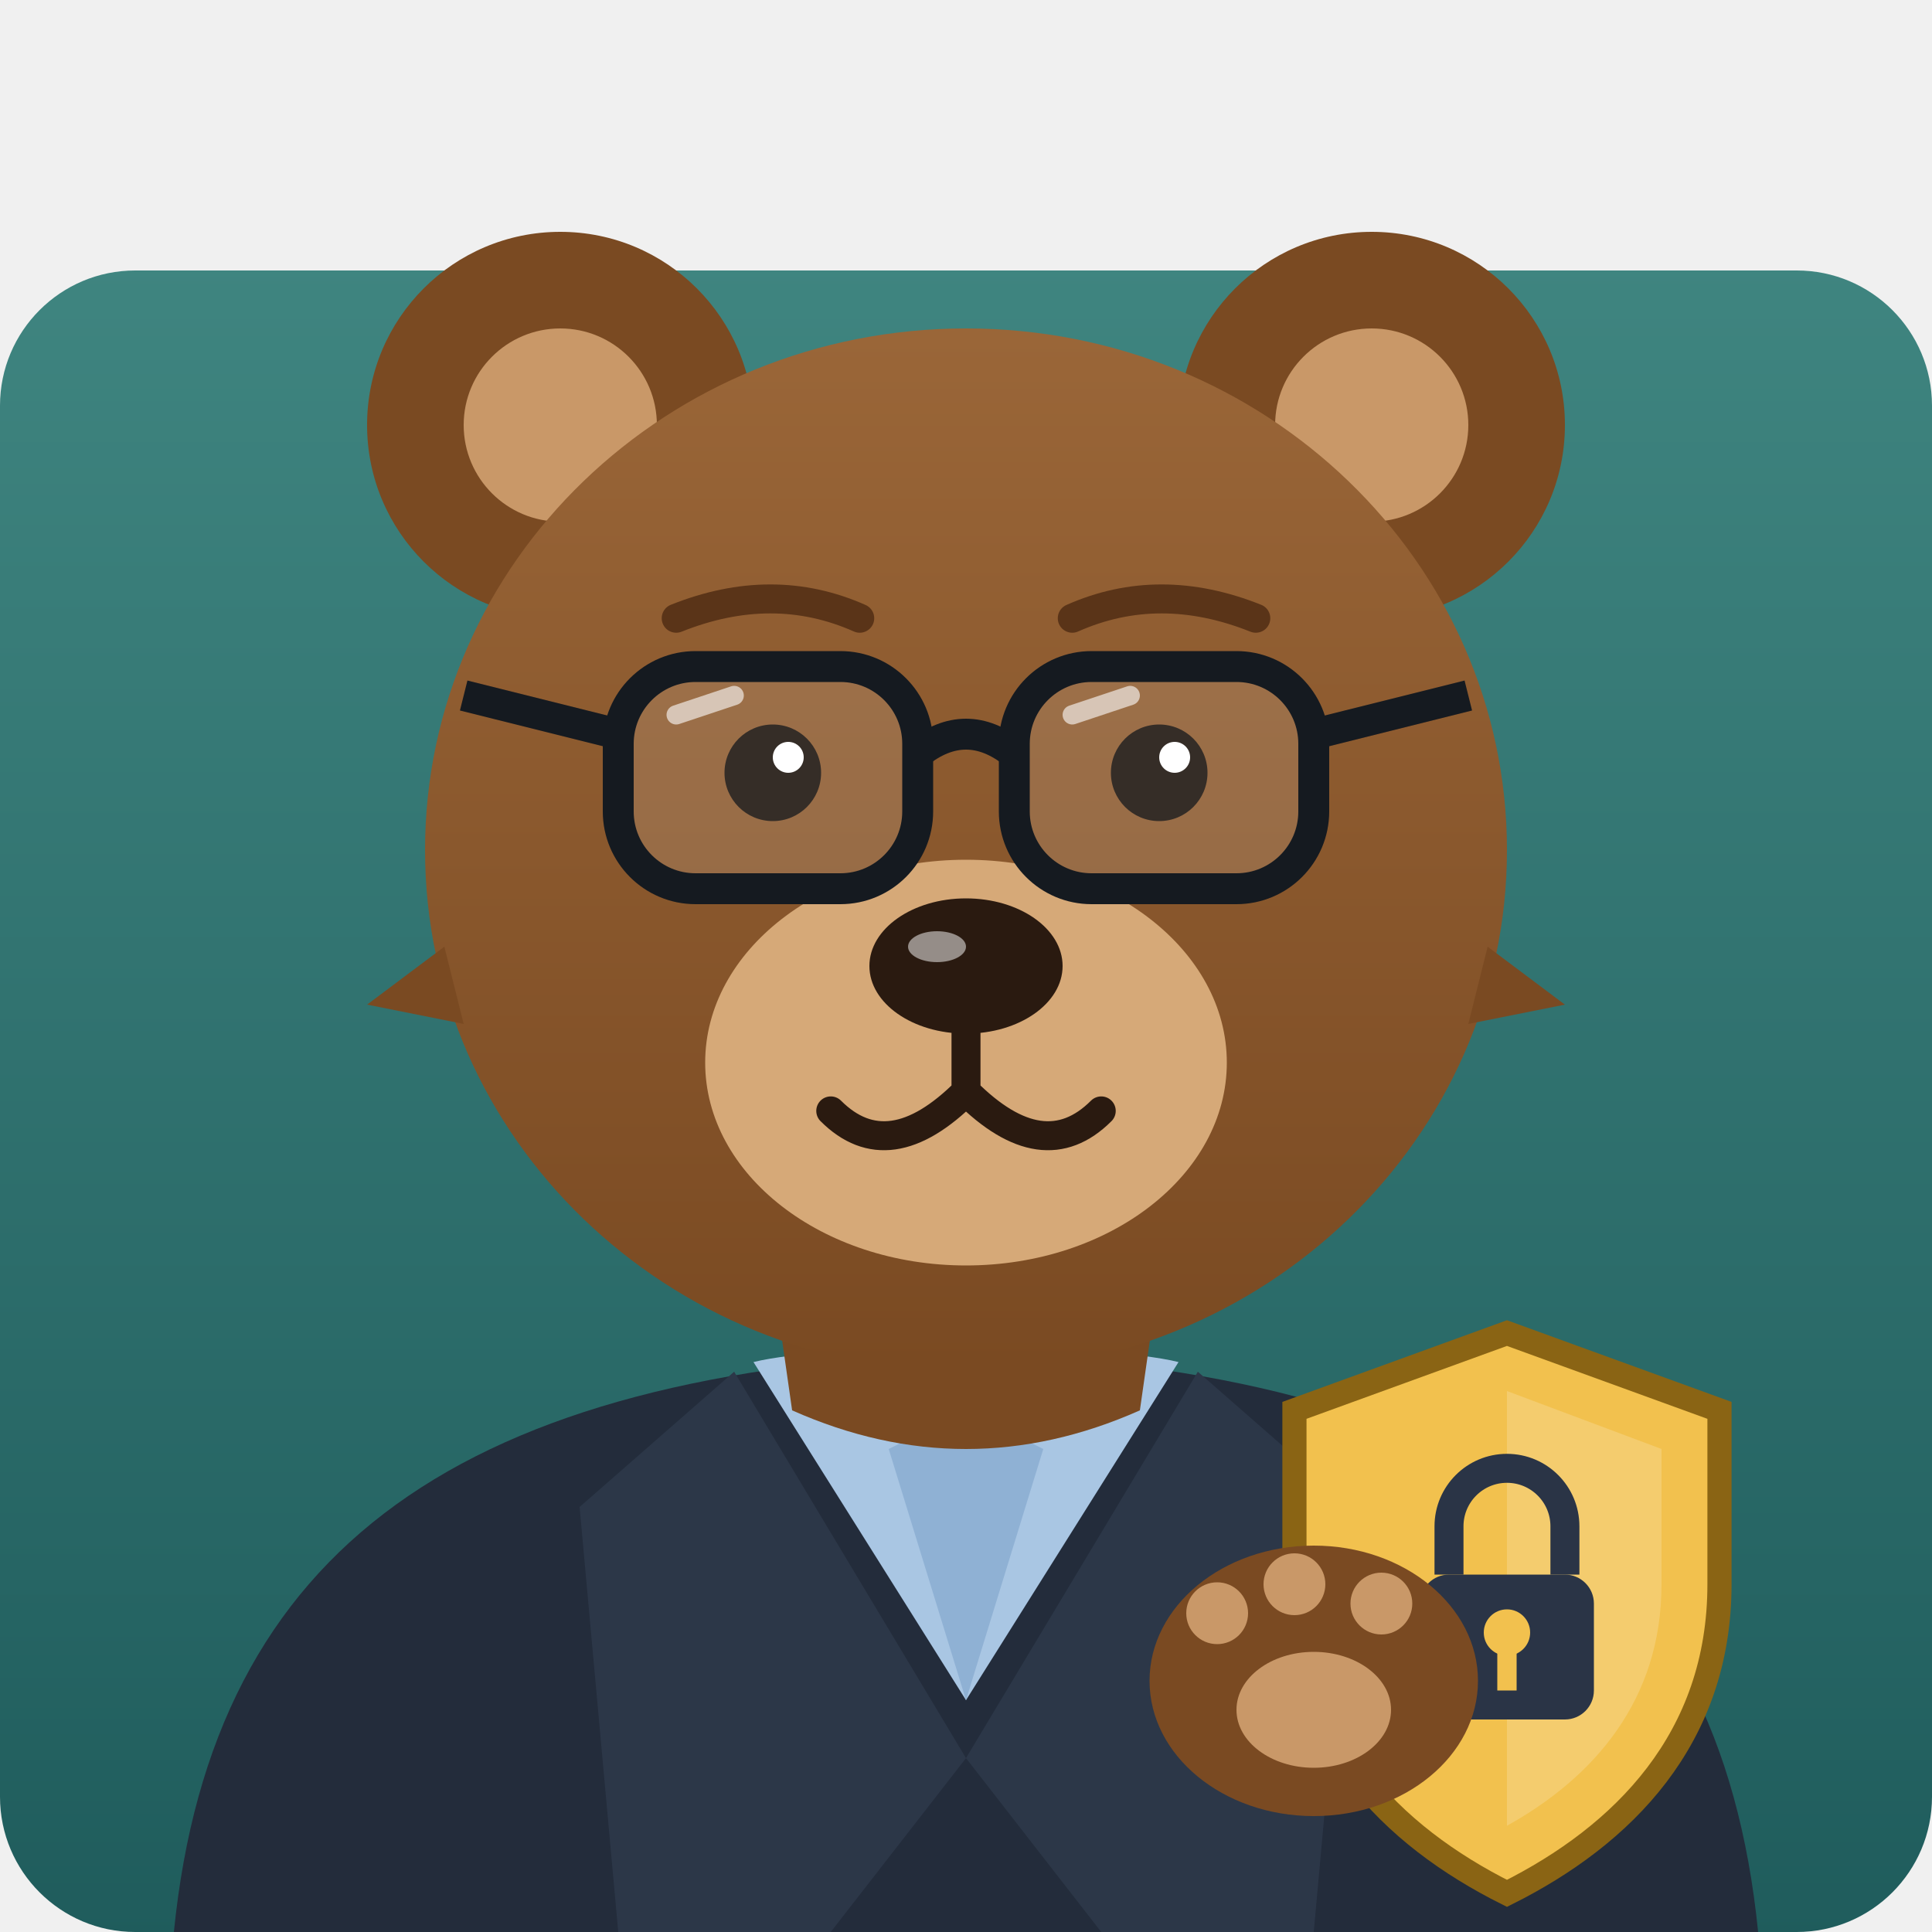
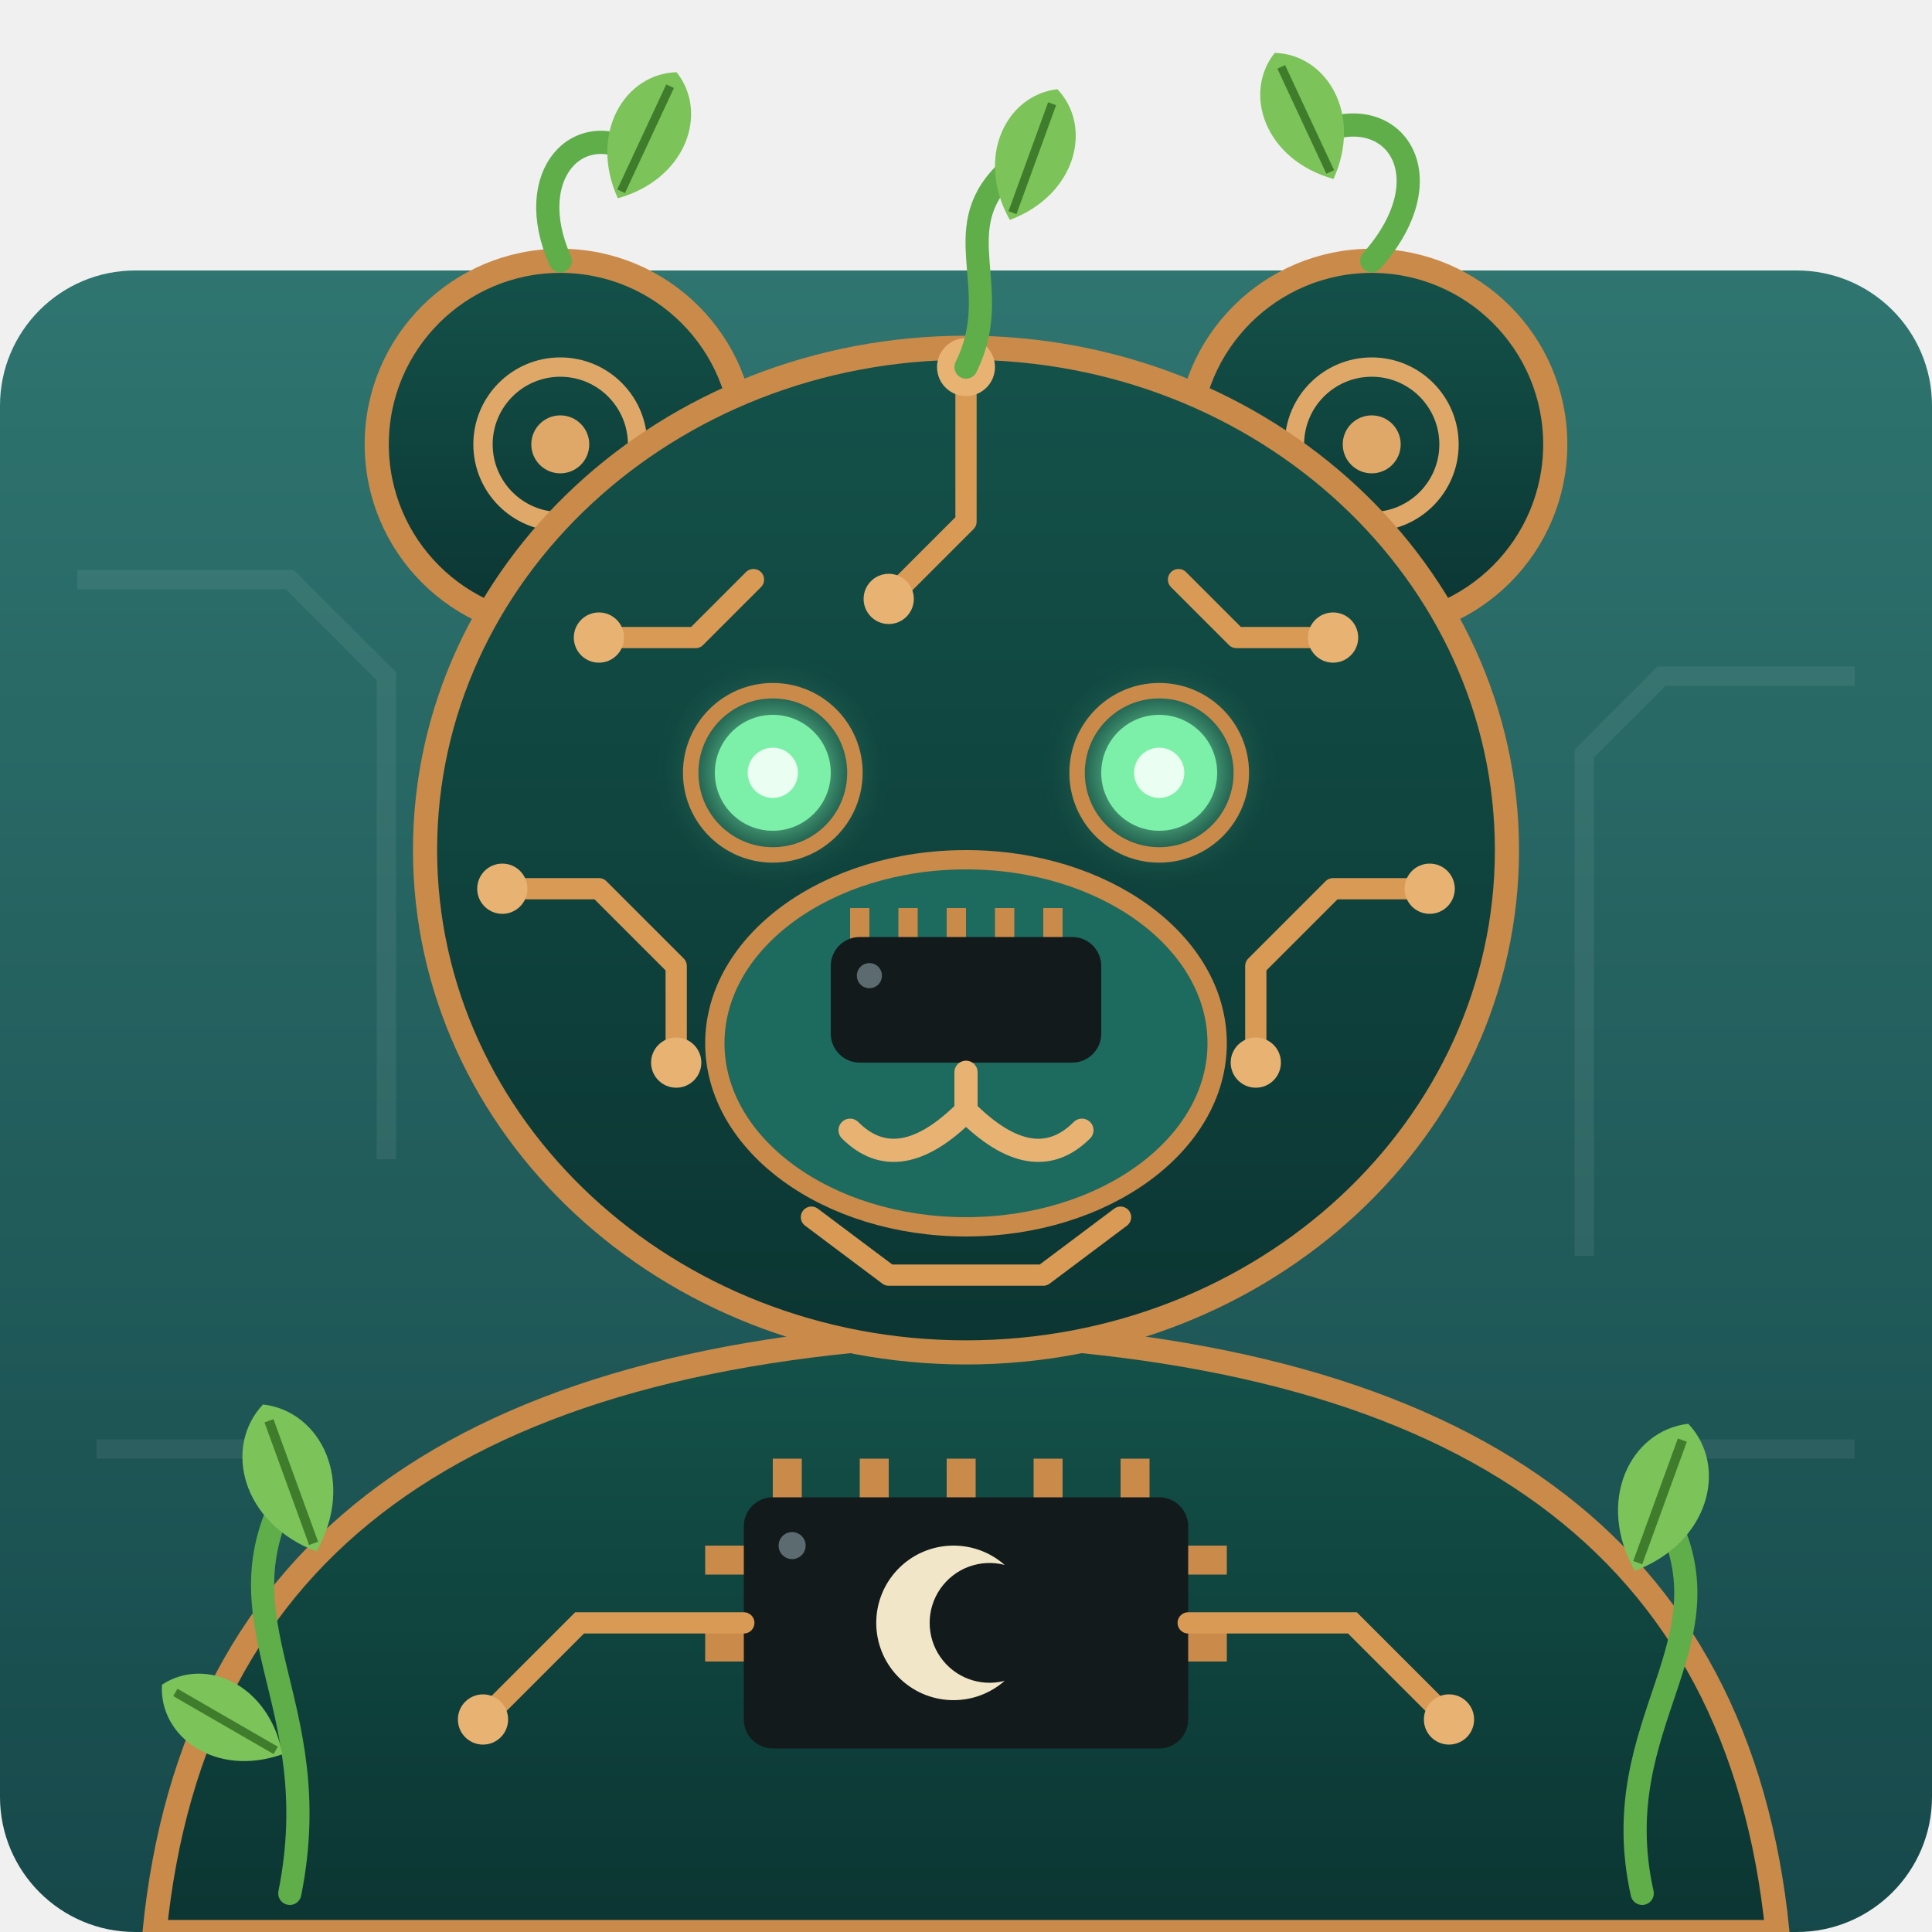
- <svg xmlns="http://www.w3.org/2000/svg" viewBox="0 0 200 200" width="200" height="200" role="img" aria-label="Cartoon bear in glasses and a blazer, holding a shield with a lock">
+ <svg xmlns="http://www.w3.org/2000/svg" viewBox="0 0 200 200" width="200" height="200" role="img" aria-label="Bear form: a bear drawn as a circuit board, with copper traces growing into vines and leaves">
  <defs>
-     <linearGradient id="bgB" x1="0" y1="0" x2="0" y2="1">
-       <stop offset="0" stop-color="#3f8580" />
-       <stop offset="1" stop-color="#1f5c5c" />
+     <linearGradient id="bgC" x1="0" y1="0" x2="0" y2="1">
+       <stop offset="0" stop-color="#2f7570" />
+       <stop offset="1" stop-color="#16484a" />
    </linearGradient>
-     <linearGradient id="fur" x1="0" y1="0" x2="0" y2="1">
-       <stop offset="0" stop-color="#9a6638" />
-       <stop offset="1" stop-color="#7a4a22" />
+     <linearGradient id="pcb" x1="0" y1="0" x2="0" y2="1">
+       <stop offset="0" stop-color="#14524a" />
+       <stop offset="1" stop-color="#0b3532" />
    </linearGradient>
-     <clipPath id="clipB">
+     <filter id="glow" x="-80%" y="-80%" width="260%" height="260%">
+       <feGaussianBlur stdDeviation="2.6" result="b" />
+       <feMerge>
+         <feMergeNode in="b" />
+         <feMergeNode in="SourceGraphic" />
+       </feMerge>
+     </filter>
+     <clipPath id="clipC">
      <rect x="0" y="28" width="200" height="172" rx="14" />
    </clipPath>
+     <symbol id="leaf" viewBox="-6 -10 12 20">
+       <path d="M0 9 C-7 3 -6 -6 0 -9 C6 -6 7 3 0 9 Z" fill="#7cc35a" />
+       <path d="M0 8 V-7" stroke="#3f7d2c" stroke-width="1.1" />
+     </symbol>
  </defs>
-   <rect x="0" y="28" width="200" height="172" rx="14" fill="url(#bgB)" />
-   <g clip-path="url(#clipB)">
-     <path d="M18 200 C22 160 48 142 100 140 C152 142 178 160 182 200 Z" fill="#232c3b" />
-     <path d="M78 141 L100 176 L122 141 C114 139 86 139 78 141 Z" fill="#a9c6e3" />
-     <path d="M100 176 L92 150 L100 146 L108 150 Z" fill="#8fb1d4" />
-     <path d="M76 142 L100 182 L86 200 L64 200 L60 156 Z" fill="#2c3748" />
-     <path d="M124 142 L100 182 L114 200 L136 200 L140 156 Z" fill="#2c3748" />
-     <path d="M80 132 Q100 148 120 132 L118 146 Q100 154 82 146 Z" fill="#7a4a22" />
+   <rect x="0" y="28" width="200" height="172" rx="14" fill="url(#bgC)" />
+   <g fill="none" stroke="#ffffff" stroke-opacity=".07" stroke-width="2">
+     <path d="M8 60 H30 L40 70 V120 M192 70 H172 L164 78 V130 M10 150 H26 M174 150 H192" />
  </g>
-   <circle cx="58" cy="44" r="20" fill="#7a4a22" />
-   <circle cx="58" cy="44" r="10" fill="#c99868" />
-   <circle cx="142" cy="44" r="20" fill="#7a4a22" />
-   <circle cx="142" cy="44" r="10" fill="#c99868" />
-   <ellipse cx="100" cy="88" rx="56" ry="54" fill="url(#fur)" />
-   <path d="M46 98 l-8 6 l10 2 Z M154 98 l8 6 l-10 2 Z" fill="#7a4a22" />
-   <ellipse cx="100" cy="110" rx="27" ry="21" fill="#d6a978" />
-   <ellipse cx="100" cy="100" rx="10" ry="7" fill="#2a1a10" />
-   <ellipse cx="97" cy="98" rx="3" ry="1.6" fill="#ffffff" opacity=".5" />
-   <path d="M100 107 L100 113 M100 113 Q92 121 86 115 M100 113 Q108 121 114 115" fill="none" stroke="#2a1a10" stroke-width="3" stroke-linecap="round" />
-   <circle cx="80" cy="80" r="5" fill="#1a110a" />
-   <circle cx="120" cy="80" r="5" fill="#1a110a" />
-   <circle cx="81.6" cy="78.4" r="1.6" fill="#fff" />
-   <circle cx="121.6" cy="78.4" r="1.6" fill="#fff" />
-   <path d="M70 64 Q80 60 89 64 M111 64 Q120 60 130 64" fill="none" stroke="#5a3418" stroke-width="3" stroke-linecap="round" />
-   <g fill="none" stroke="#151a20" stroke-width="3.2">
-     <rect x="64" y="69" width="31" height="23" rx="8" fill="#ffffff" fill-opacity=".12" />
-     <rect x="105" y="69" width="31" height="23" rx="8" fill="#ffffff" fill-opacity=".12" />
-     <path d="M95 78 Q100 74 105 78" />
-     <path d="M64 76 L48 72 M136 76 L152 72" />
+   <g clip-path="url(#clipC)">
+     <path d="M16 200 C20 160 48 140 100 138 C152 140 180 160 184 200 Z" fill="url(#pcb)" stroke="#c98a4a" stroke-width="2.5" />
  </g>
-   <path d="M70 74 l6 -2" stroke="#fff" stroke-width="2" stroke-linecap="round" opacity=".6" />
-   <path d="M111 74 l6 -2" stroke="#fff" stroke-width="2" stroke-linecap="round" opacity=".6" />
-   <g transform="translate(132 138)">
-     <path d="M24 0 L46 8 V26 C46 42 36 52 24 58 C12 52 2 42 2 26 V8 Z" fill="#f2c14e" stroke="#8a6414" stroke-width="2.5" />
-     <path d="M24 6 L40 12 V26 C40 38 33 46 24 51 Z" fill="#ffffff" opacity=".18" />
-     <rect x="15" y="25" width="18" height="15" rx="3" fill="#2a3446" />
-     <path d="M18 25 V20 a6 6 0 0 1 12 0 V25" fill="none" stroke="#2a3446" stroke-width="3" />
-     <circle cx="24" cy="31" r="2.4" fill="#f2c14e" />
-     <rect x="23" y="32" width="2" height="5" fill="#f2c14e" />
+   <g stroke="#c98a4a" stroke-width="2.5">
+     <circle cx="58" cy="46" r="19" fill="url(#pcb)" />
+     <circle cx="142" cy="46" r="19" fill="url(#pcb)" />
  </g>
-   <g transform="translate(120 160)">
-     <ellipse cx="16" cy="14" rx="17" ry="14" fill="#7a4a22" />
-     <ellipse cx="16" cy="17" rx="8" ry="6" fill="#c99868" />
-     <circle cx="6" cy="7" r="3.2" fill="#c99868" />
-     <circle cx="14" cy="4" r="3.2" fill="#c99868" />
-     <circle cx="23" cy="6" r="3.2" fill="#c99868" />
+   <g fill="none" stroke="#e0a868" stroke-width="2">
+     <circle cx="58" cy="46" r="8" />
+     <circle cx="142" cy="46" r="8" />
  </g>
+   <circle cx="58" cy="46" r="3" fill="#e0a868" />
+   <circle cx="142" cy="46" r="3" fill="#e0a868" />
+   <ellipse cx="100" cy="88" rx="56" ry="52" fill="url(#pcb)" stroke="#c98a4a" stroke-width="2.5" />
+   <g fill="none" stroke="#d99a55" stroke-width="2.2" stroke-linecap="round" stroke-linejoin="round">
+     <path d="M100 38 V54 L92 62" />
+     <path d="M62 66 H72 L78 60" />
+     <path d="M138 66 H128 L122 60" />
+     <path d="M52 92 H62 L70 100 V110" />
+     <path d="M148 92 H138 L130 100 V110" />
+     <path d="M84 126 L92 132 H108 L116 126" />
+   </g>
+   <g fill="#e8b273">
+     <circle cx="100" cy="38" r="3" />
+     <circle cx="92" cy="62" r="2.6" />
+     <circle cx="62" cy="66" r="2.6" />
+     <circle cx="138" cy="66" r="2.6" />
+     <circle cx="52" cy="92" r="2.6" />
+     <circle cx="148" cy="92" r="2.6" />
+     <circle cx="70" cy="110" r="2.6" />
+     <circle cx="130" cy="110" r="2.6" />
+   </g>
+   <ellipse cx="100" cy="108" rx="26" ry="19" fill="#1d6a5f" stroke="#c98a4a" stroke-width="2" />
+   <g fill="#c98a4a">
+     <rect x="88" y="94" width="2" height="4" />
+     <rect x="93" y="94" width="2" height="4" />
+     <rect x="98" y="94" width="2" height="4" />
+     <rect x="103" y="94" width="2" height="4" />
+     <rect x="108" y="94" width="2" height="4" />
+   </g>
+   <rect x="86" y="97" width="28" height="13" rx="3" fill="#121a1c" />
+   <circle cx="90" cy="101" r="1.3" fill="#5c6b70" />
+   <path d="M100 111 V115 M100 115 Q93 122 88 117 M100 115 Q107 122 112 117" fill="none" stroke="#e8b273" stroke-width="2.4" stroke-linecap="round" />
+   <g filter="url(#glow)">
+     <circle cx="80" cy="80" r="6" fill="#7cf0a8" />
+     <circle cx="120" cy="80" r="6" fill="#7cf0a8" />
+   </g>
+   <circle cx="80" cy="80" r="2.6" fill="#eafff2" />
+   <circle cx="120" cy="80" r="2.6" fill="#eafff2" />
+   <g fill="none" stroke="#c98a4a" stroke-width="1.6">
+     <circle cx="80" cy="80" r="8.5" />
+     <circle cx="120" cy="80" r="8.5" />
+   </g>
+   <g fill="none" stroke="#5fae4a" stroke-width="2.4" stroke-linecap="round">
+     <path d="M58 27 C54 18 60 12 66 16" />
+     <path d="M142 27 C150 18 144 10 136 14" />
+     <path d="M100 38 C104 30 98 24 104 18" />
+     <path d="M30 196 C34 176 22 168 30 154" />
+     <path d="M170 196 C166 178 180 170 172 156" />
+   </g>
+   <use href="#leaf" x="62" y="6" width="10" height="16" transform="rotate(25 67 14)" />
+   <use href="#leaf" x="130" y="4" width="10" height="16" transform="rotate(-25 135 12)" />
+   <use href="#leaf" x="102" y="8" width="10" height="16" transform="rotate(20 107 16)" />
+   <use href="#leaf" x="24" y="144" width="12" height="18" transform="rotate(-20 30 153)" />
+   <use href="#leaf" x="166" y="146" width="12" height="18" transform="rotate(20 172 155)" />
+   <use href="#leaf" x="18" y="170" width="10" height="16" transform="rotate(-60 23 178)" />
+   <g transform="translate(100 168)">
+     <g fill="#c98a4a">
+       <rect x="-20" y="-17" width="3" height="5" />
+       <rect x="-11" y="-17" width="3" height="5" />
+       <rect x="-2" y="-17" width="3" height="5" />
+       <rect x="7" y="-17" width="3" height="5" />
+       <rect x="16" y="-17" width="3" height="5" />
+       <rect x="-27" y="-8" width="5" height="3" />
+       <rect x="-27" y="1" width="5" height="3" />
+       <rect x="22" y="-8" width="5" height="3" />
+       <rect x="22" y="1" width="5" height="3" />
+     </g>
+     <rect x="-23" y="-13" width="46" height="26" rx="3" fill="#121a1c" />
+     <path d="M4 -6 A8 8 0 1 0 4 6 A6.2 6.2 0 1 1 4 -6 Z" fill="#f1e6c8" />
+     <circle cx="-18" cy="-8" r="1.4" fill="#5c6b70" />
+   </g>
+   <g fill="none" stroke="#d99a55" stroke-width="2.2" stroke-linecap="round">
+     <path d="M77 168 H60 L50 178" />
+     <path d="M123 168 H140 L150 178" />
+   </g>
+   <circle cx="50" cy="178" r="2.6" fill="#e8b273" />
+   <circle cx="150" cy="178" r="2.6" fill="#e8b273" />
</svg>
